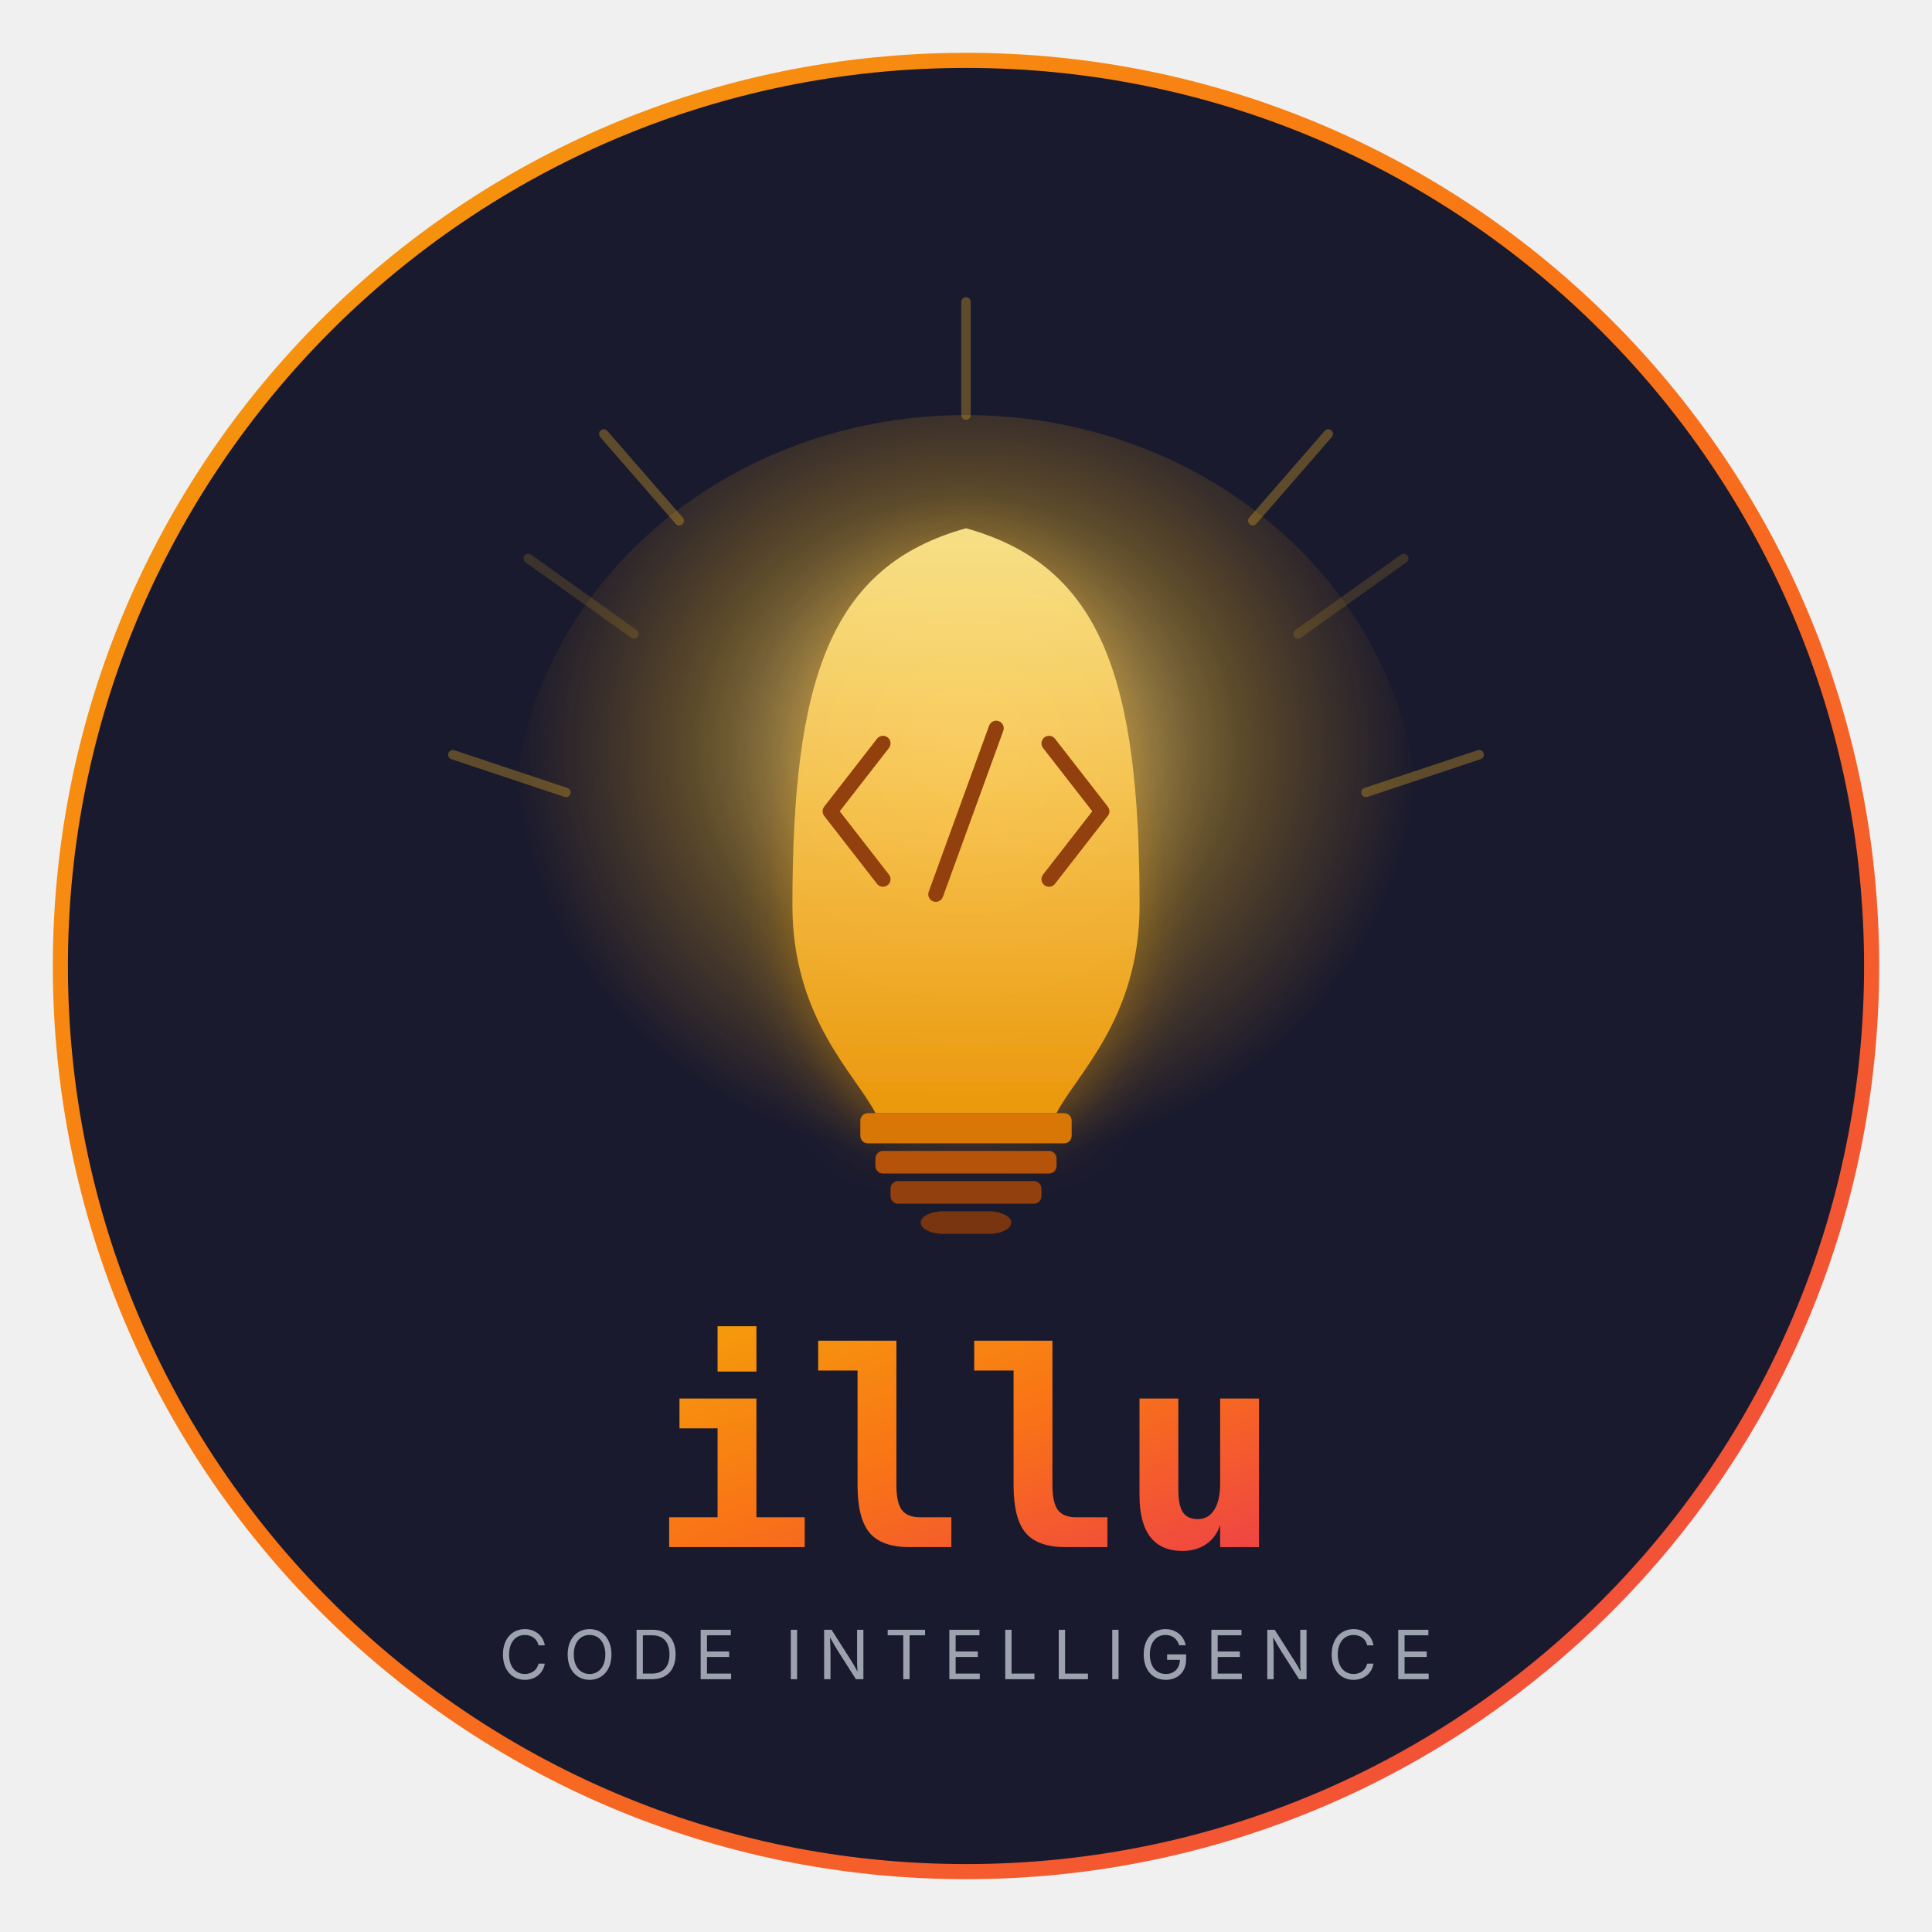
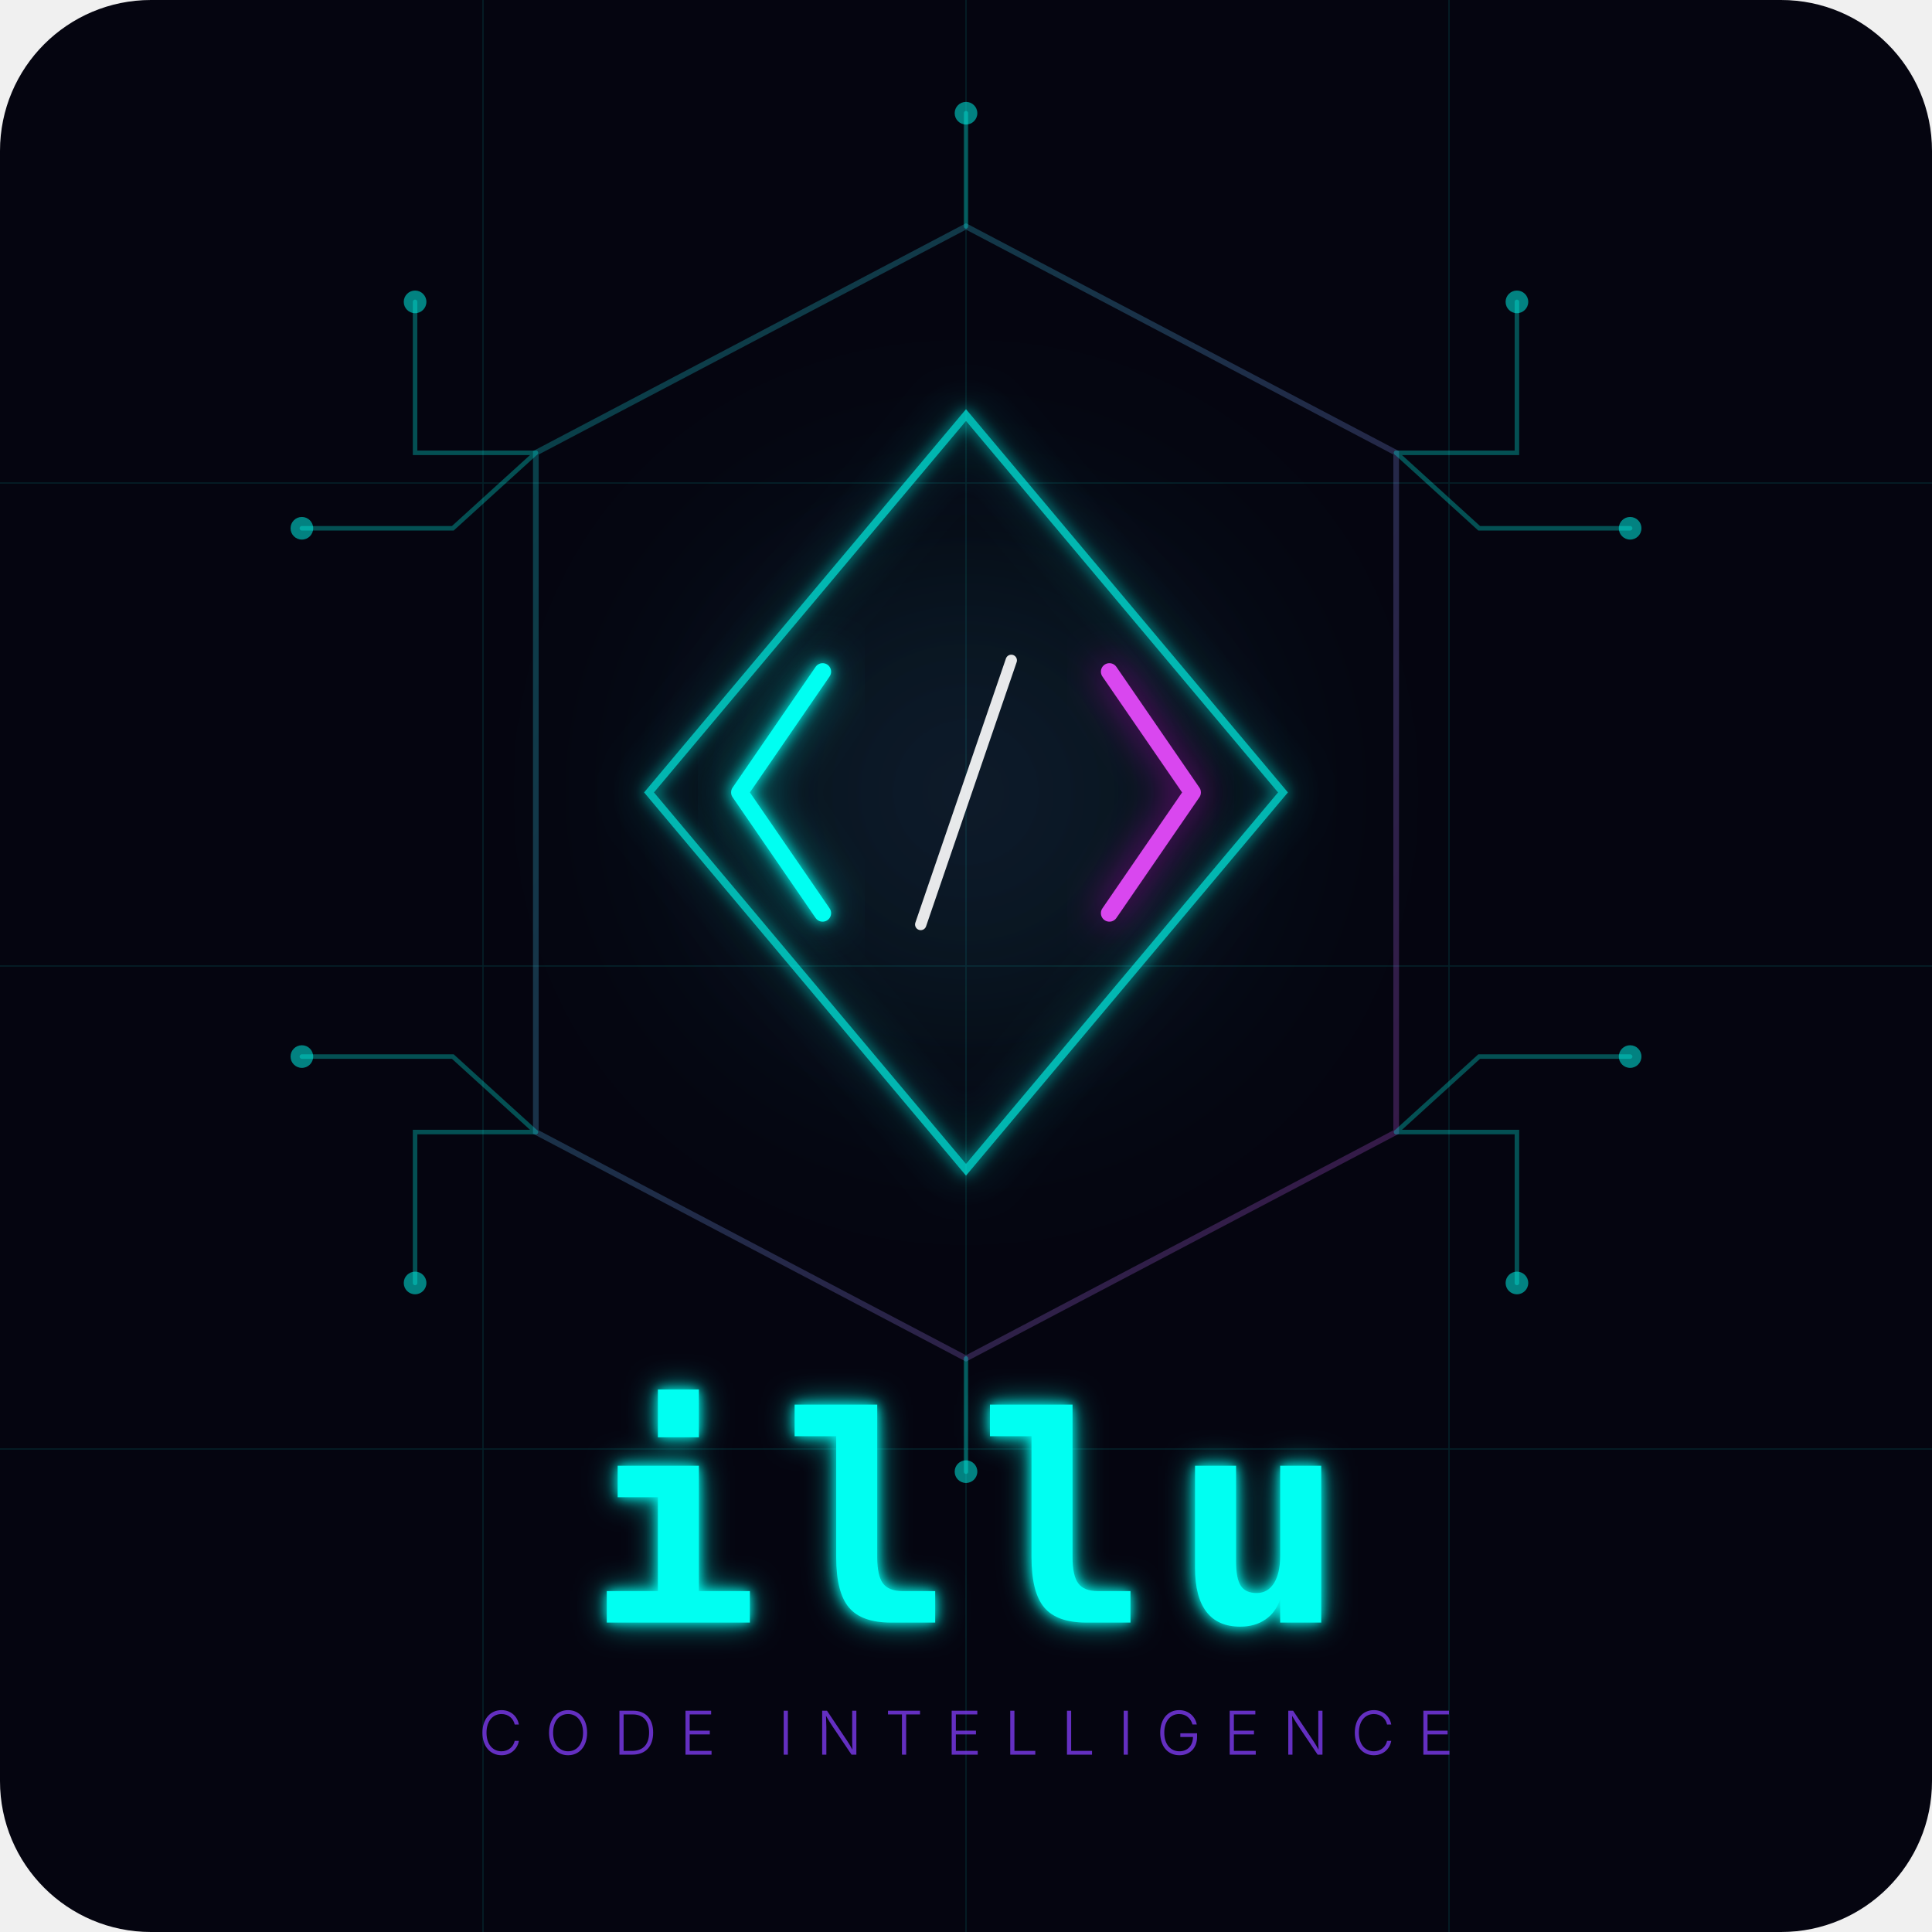
<svg xmlns="http://www.w3.org/2000/svg" viewBox="0 0 512 512" width="512" height="512">
  <defs>
-     <linearGradient id="glow" x1="0%" y1="0%" x2="100%" y2="100%">
-       <stop offset="0%" style="stop-color:#f59e0b;stop-opacity:1" />
-       <stop offset="50%" style="stop-color:#f97316;stop-opacity:1" />
-       <stop offset="100%" style="stop-color:#ef4444;stop-opacity:1" />
+     <filter id="neonCyan" x="-50%" y="-50%" width="200%" height="200%">
+       <feGaussianBlur in="SourceGraphic" stdDeviation="6" result="b1" />
+       <feGaussianBlur in="SourceGraphic" stdDeviation="2" result="b2" />
+       <feFlood flood-color="#00fff2" flood-opacity="0.6" result="color" />
+       <feComposite in="color" in2="b1" operator="in" result="glow1" />
+       <feMerge>
+         <feMergeNode in="glow1" />
+         <feMergeNode in="b2" />
+         <feMergeNode in="SourceGraphic" />
+       </feMerge>
+     </filter>
+     <filter id="neonMagenta" x="-50%" y="-50%" width="200%" height="200%">
+       <feGaussianBlur in="SourceGraphic" stdDeviation="5" result="b1" />
+       <feFlood flood-color="#ff00ff" flood-opacity="0.5" result="color" />
+       <feComposite in="color" in2="b1" operator="in" result="glow1" />
+       <feMerge>
+         <feMergeNode in="glow1" />
+         <feMergeNode in="SourceGraphic" />
+       </feMerge>
+     </filter>
+     <filter id="bloom" x="-100%" y="-100%" width="300%" height="300%">
+       <feGaussianBlur in="SourceGraphic" stdDeviation="30" />
+     </filter>
+     <filter id="textNeon" x="-30%" y="-30%" width="160%" height="160%">
+       <feGaussianBlur in="SourceGraphic" stdDeviation="4" result="b1" />
+       <feGaussianBlur in="SourceGraphic" stdDeviation="1.5" result="b2" />
+       <feFlood flood-color="#00fff2" flood-opacity="0.7" result="color" />
+       <feComposite in="color" in2="b1" operator="in" result="glow" />
+       <feMerge>
+         <feMergeNode in="glow" />
+         <feMergeNode in="b2" />
+         <feMergeNode in="SourceGraphic" />
+       </feMerge>
+     </filter>
+     <linearGradient id="cyanMagenta" x1="0%" y1="0%" x2="100%" y2="100%">
+       <stop offset="0%" stop-color="#00fff2" />
+       <stop offset="100%" stop-color="#d946ef" />
    </linearGradient>
-     <linearGradient id="bulb" x1="0%" y1="0%" x2="0%" y2="100%">
-       <stop offset="0%" style="stop-color:#fde68a;stop-opacity:1" />
-       <stop offset="100%" style="stop-color:#f59e0b;stop-opacity:1" />
+     <linearGradient id="circuitGrad" x1="0%" y1="0%" x2="100%" y2="100%">
+       <stop offset="0%" stop-color="#00fff2" stop-opacity="0.4" />
+       <stop offset="100%" stop-color="#7c3aed" stop-opacity="0.15" />
    </linearGradient>
-     <radialGradient id="light" cx="50%" cy="40%" r="50%">
-       <stop offset="0%" style="stop-color:#fef3c7;stop-opacity:0.9" />
-       <stop offset="60%" style="stop-color:#fbbf24;stop-opacity:0.3" />
-       <stop offset="100%" style="stop-color:#f59e0b;stop-opacity:0" />
-     </radialGradient>
-     <filter id="shadow" x="-20%" y="-20%" width="140%" height="140%">
-       <feDropShadow dx="0" dy="4" stdDeviation="8" flood-color="#f59e0b" flood-opacity="0.4" />
-     </filter>
-     <filter id="outerGlow">
-       <feGaussianBlur in="SourceGraphic" stdDeviation="12" result="blur" />
-       <feColorMatrix in="blur" type="matrix" values="1 0 0 0 0  0.6 0.4 0 0 0  0 0 0 0 0  0 0 0 0.6 0" />
-       <feComposite in="SourceGraphic" />
-     </filter>
  </defs>
-   <circle cx="256" cy="256" r="240" fill="#1a1a2e" stroke="url(#glow)" stroke-width="4" />
-   <g opacity="0.3" stroke="#fbbf24" stroke-width="2.5" stroke-linecap="round">
-     <line x1="256" y1="80" x2="256" y2="110" />
-     <line x1="160" y1="115" x2="180" y2="138" />
-     <line x1="352" y1="115" x2="332" y2="138" />
-     <line x1="120" y1="200" x2="150" y2="210" />
-     <line x1="392" y1="200" x2="362" y2="210" />
-     <line x1="140" y1="148" x2="168" y2="168" opacity="0.5" />
-     <line x1="372" y1="148" x2="344" y2="168" opacity="0.5" />
+   <rect width="512" height="512" rx="40" fill="#050510" />
+   <g stroke="#00fff2" stroke-width="0.3" opacity="0.12">
+     <line x1="0" y1="128" x2="512" y2="128" />
+     <line x1="0" y1="256" x2="512" y2="256" />
+     <line x1="0" y1="384" x2="512" y2="384" />
+     <line x1="128" y1="0" x2="128" y2="512" />
+     <line x1="256" y1="0" x2="256" y2="512" />
+     <line x1="384" y1="0" x2="384" y2="512" />
  </g>
-   <ellipse cx="256" cy="220" rx="120" ry="110" fill="url(#light)" />
-   <path d="M 210 240            C 210 180, 220 150, 256 140            C 292 150, 302 180, 302 240            C 302 270, 285 285, 280 295            L 232 295            C 227 285, 210 270, 210 240 Z" fill="url(#bulb)" filter="url(#shadow)" opacity="0.95" />
-   <g transform="translate(256, 215)" fill="none" stroke="#92400e" stroke-width="4" stroke-linecap="round" stroke-linejoin="round">
-     <polyline points="-22,-18 -36,0 -22,18" />
-     <line x1="-8" y1="22" x2="8" y2="-22" />
-     <polyline points="22,-18 36,0 22,18" />
+   <circle cx="256" cy="210" r="70" fill="#00fff2" opacity="0.08" filter="url(#bloom)" />
+   <circle cx="256" cy="210" r="40" fill="#d946ef" opacity="0.06" filter="url(#bloom)" />
+   <polygon points="256,60 370,120 370,300 256,360 142,300 142,120" fill="none" stroke="url(#cyanMagenta)" stroke-width="1.5" opacity="0.25" />
+   <g fill="none" stroke="#00fff2" stroke-width="1.2" opacity="0.3" stroke-linecap="round">
+     <polyline points="142,120 110,120 110,80" />
+     <polyline points="142,120 120,140 80,140" />
+     <polyline points="370,120 402,120 402,80" />
+     <polyline points="370,120 392,140 432,140" />
+     <polyline points="142,300 110,300 110,340" />
+     <polyline points="142,300 120,280 80,280" />
+     <polyline points="370,300 402,300 402,340" />
+     <polyline points="370,300 392,280 432,280" />
+     <line x1="256" y1="60" x2="256" y2="30" />
+     <line x1="256" y1="360" x2="256" y2="390" />
  </g>
-   <rect x="228" y="295" width="56" height="8" rx="2" fill="#d97706" />
-   <rect x="232" y="305" width="48" height="6" rx="2" fill="#b45309" />
-   <rect x="236" y="313" width="40" height="6" rx="2" fill="#92400e" />
-   <rect x="244" y="321" width="24" height="6" rx="6" fill="#78350f" />
-   <text x="256" y="410" text-anchor="middle" font-family="'JetBrains Mono', 'Fira Code', 'SF Mono', monospace" font-weight="700" font-size="72" fill="url(#glow)" letter-spacing="-2">illu</text>
-   <text x="256" y="445" text-anchor="middle" font-family="'Inter', 'Helvetica Neue', sans-serif" font-weight="400" font-size="18" fill="#9ca3af" letter-spacing="4">CODE INTELLIGENCE</text>
+   <g fill="#00fff2" opacity="0.5">
+     <circle cx="110" cy="80" r="3" />
+     <circle cx="80" cy="140" r="3" />
+     <circle cx="402" cy="80" r="3" />
+     <circle cx="432" cy="140" r="3" />
+     <circle cx="110" cy="340" r="3" />
+     <circle cx="80" cy="280" r="3" />
+     <circle cx="402" cy="340" r="3" />
+     <circle cx="432" cy="280" r="3" />
+     <circle cx="256" cy="30" r="3" />
+     <circle cx="256" cy="390" r="3" />
+   </g>
+   <polygon points="256,110 340,210 256,310 172,210" fill="none" stroke="#00fff2" stroke-width="2" filter="url(#neonCyan)" opacity="0.7" />
+   <g transform="translate(256, 210)" fill="none" stroke-width="4.5" stroke-linecap="round" stroke-linejoin="round">
+     <polyline points="-38,-32 -60,0 -38,32" stroke="#00fff2" filter="url(#neonCyan)" />
+     <polyline points="38,-32 60,0 38,32" stroke="#d946ef" filter="url(#neonMagenta)" />
+     <line x1="-12" y1="35" x2="12" y2="-35" stroke="#ffffff" stroke-width="3" opacity="0.9" />
+   </g>
+   <text x="256" y="430" text-anchor="middle" font-family="'JetBrains Mono', 'Fira Code', 'SF Mono', monospace" font-weight="800" font-size="76" letter-spacing="6" fill="#00fff2" filter="url(#textNeon)">illu</text>
+   <text x="256" y="465" text-anchor="middle" font-family="'Inter', 'Helvetica Neue', sans-serif" font-weight="300" font-size="16" letter-spacing="6" fill="#7c3aed" opacity="0.8">CODE INTELLIGENCE</text>
</svg>
